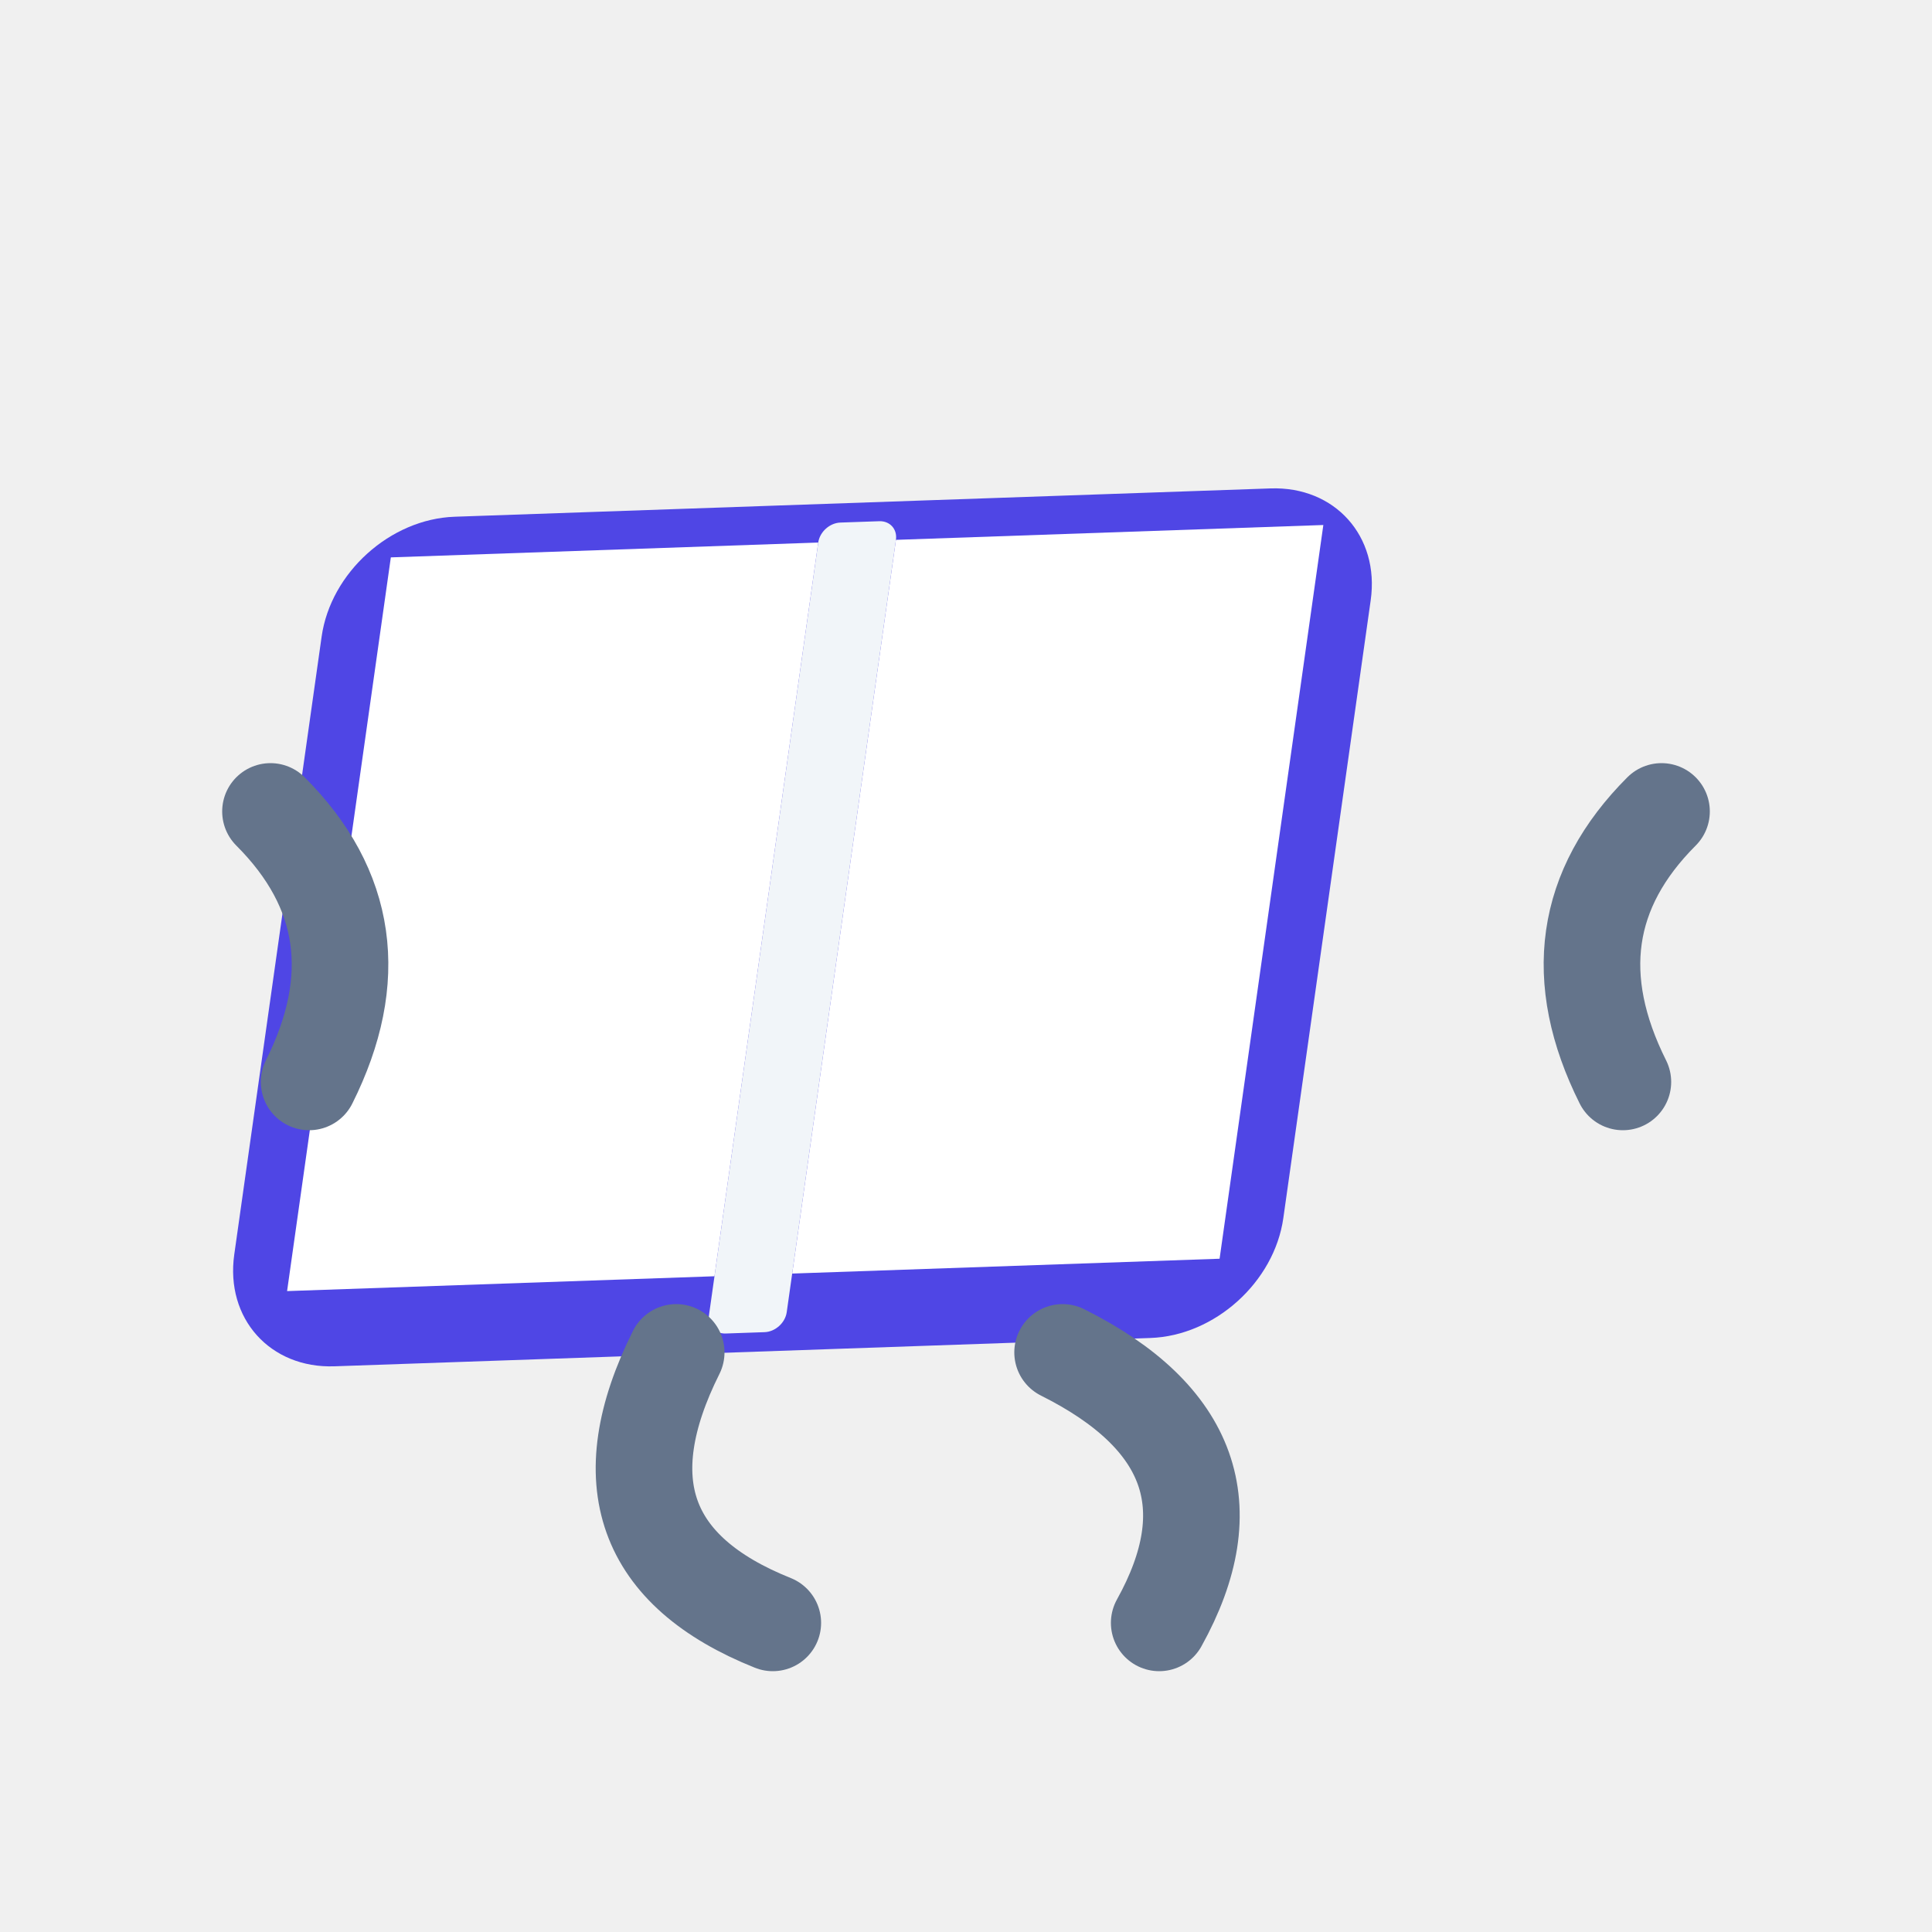
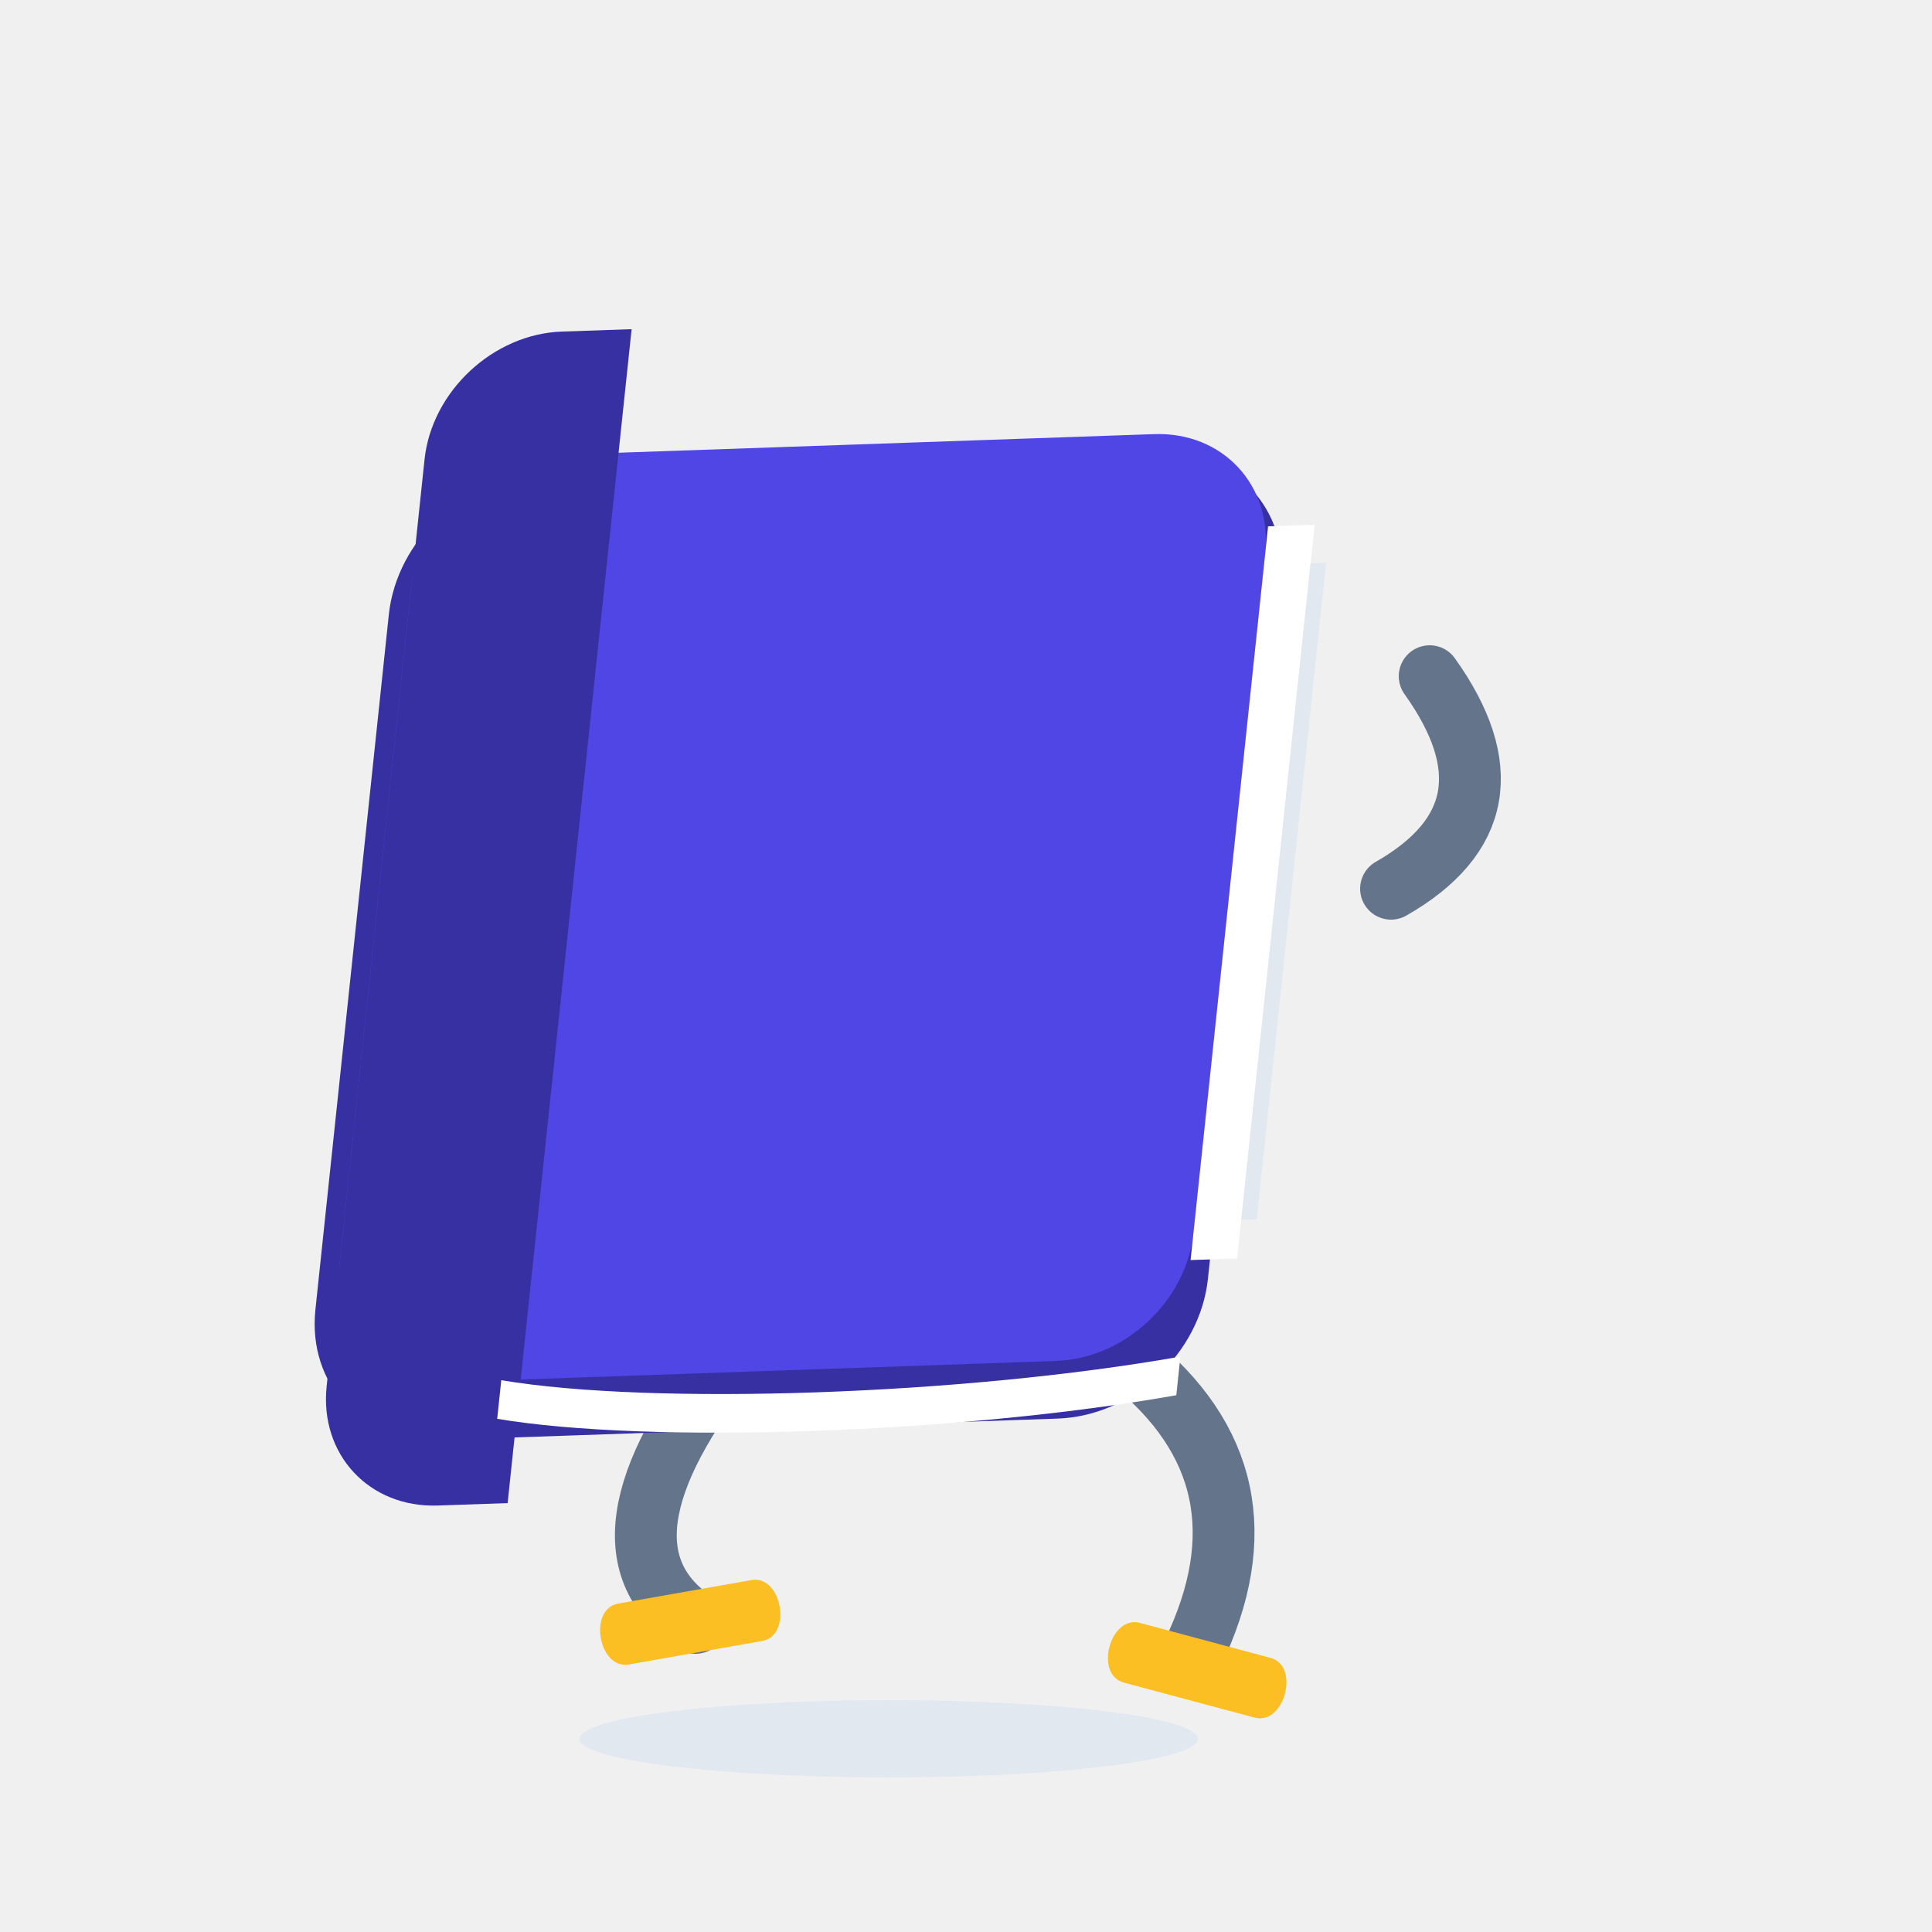
<svg xmlns="http://www.w3.org/2000/svg" viewBox="0 0 500 500">
-   <rect x="115" y="130" width="270" height="220" rx="30" fill="#4F46E5" transform="skewX(-10) rotate(-2 250 240)" />
-   <path d="M130 140 h110 v190 h-110 z M260 140 h110 v190 h-110 z" fill="#FFFFFF" transform="skewX(-10) rotate(-2 250 240)" />
-   <rect x="240" y="135" width="20" height="210" rx="5" fill="#F1F5F9" transform="skewX(-10) rotate(-2 250 240)" />
-   <path d="M70 210 Q100 240 80 280" stroke="#64748B" stroke-width="25" stroke-linecap="round" fill="none" />
-   <path d="M430 210 Q400 240 420 280" stroke="#64748B" stroke-width="25" stroke-linecap="round" fill="none" />
-   <path d="M175 350 Q150 400 200 420" stroke="#64748B" stroke-width="25" stroke-linecap="round" fill="none" />
-   <path d="M275 350 Q325 375 300 420" stroke="#64748B" stroke-width="25" stroke-linecap="round" fill="none" />
+   <ellipse cx="230" cy="450" rx="80" ry="10" fill="#E2E8F0" transform="skewX(-15 230 450)" />
+   <g id="legs">
+     <path d="M190 350 Q150 400, 180 420" fill="none" stroke="#64748B" stroke-width="16" stroke-linecap="round" />
+     <path d="M160 415 h35 c8 0, 8 16, 0 16 h-35 c-8 0, -8 -16, 0 -16z" fill="#FBBF24" transform="rotate(-10 160 415)" />
+     <path d="M290 350 Q330 380, 310 425" fill="none" stroke="#64748B" stroke-width="16" stroke-linecap="round" />
+     <path d="M295 420 h35 c8 0, 8 16, 0 16 h-35 c-8 0, -8 -16, 0 -16z" fill="#FBBF24" transform="rotate(15 295 420)" />
+   </g>
+   <g id="arms">
+     <path d="M130 240 Q95 270, 115 300" fill="none" stroke="#64748B" stroke-width="16" stroke-linecap="round" />
+     <path d="M360 230 Q395 210, 370 175" fill="none" stroke="#64748B" stroke-width="16" stroke-linecap="round" />
+   </g>
+   <g id="book-body" transform="translate(-10, 5) skewX(-8) rotate(-2 250 230)">
+     <rect x="135" y="115" width="230" height="250" rx="35" fill="#3730A3" />
+     <rect x="140" y="110" width="220" height="240" rx="32" fill="#4F46E5" />
+     <path d="M140 110 v240 c0 17.67 14.33 32 32 32 h18 v-304 h-18 c-17.67 0 -32 14.33 -32 32z" fill="#3730A3" />
+     <path d="M360 135 h12 v190 h-12z" fill="#FFFFFF" />
+     <path d="M372 145 h4 v170 h-4z" fill="#E2E8F0" />
+     <path d="M185 350 c40 8, 120 8, 175 0 v10 c-55 8, -135 8, -175 0z" fill="#FFFFFF" />
+   </g>
</svg>
